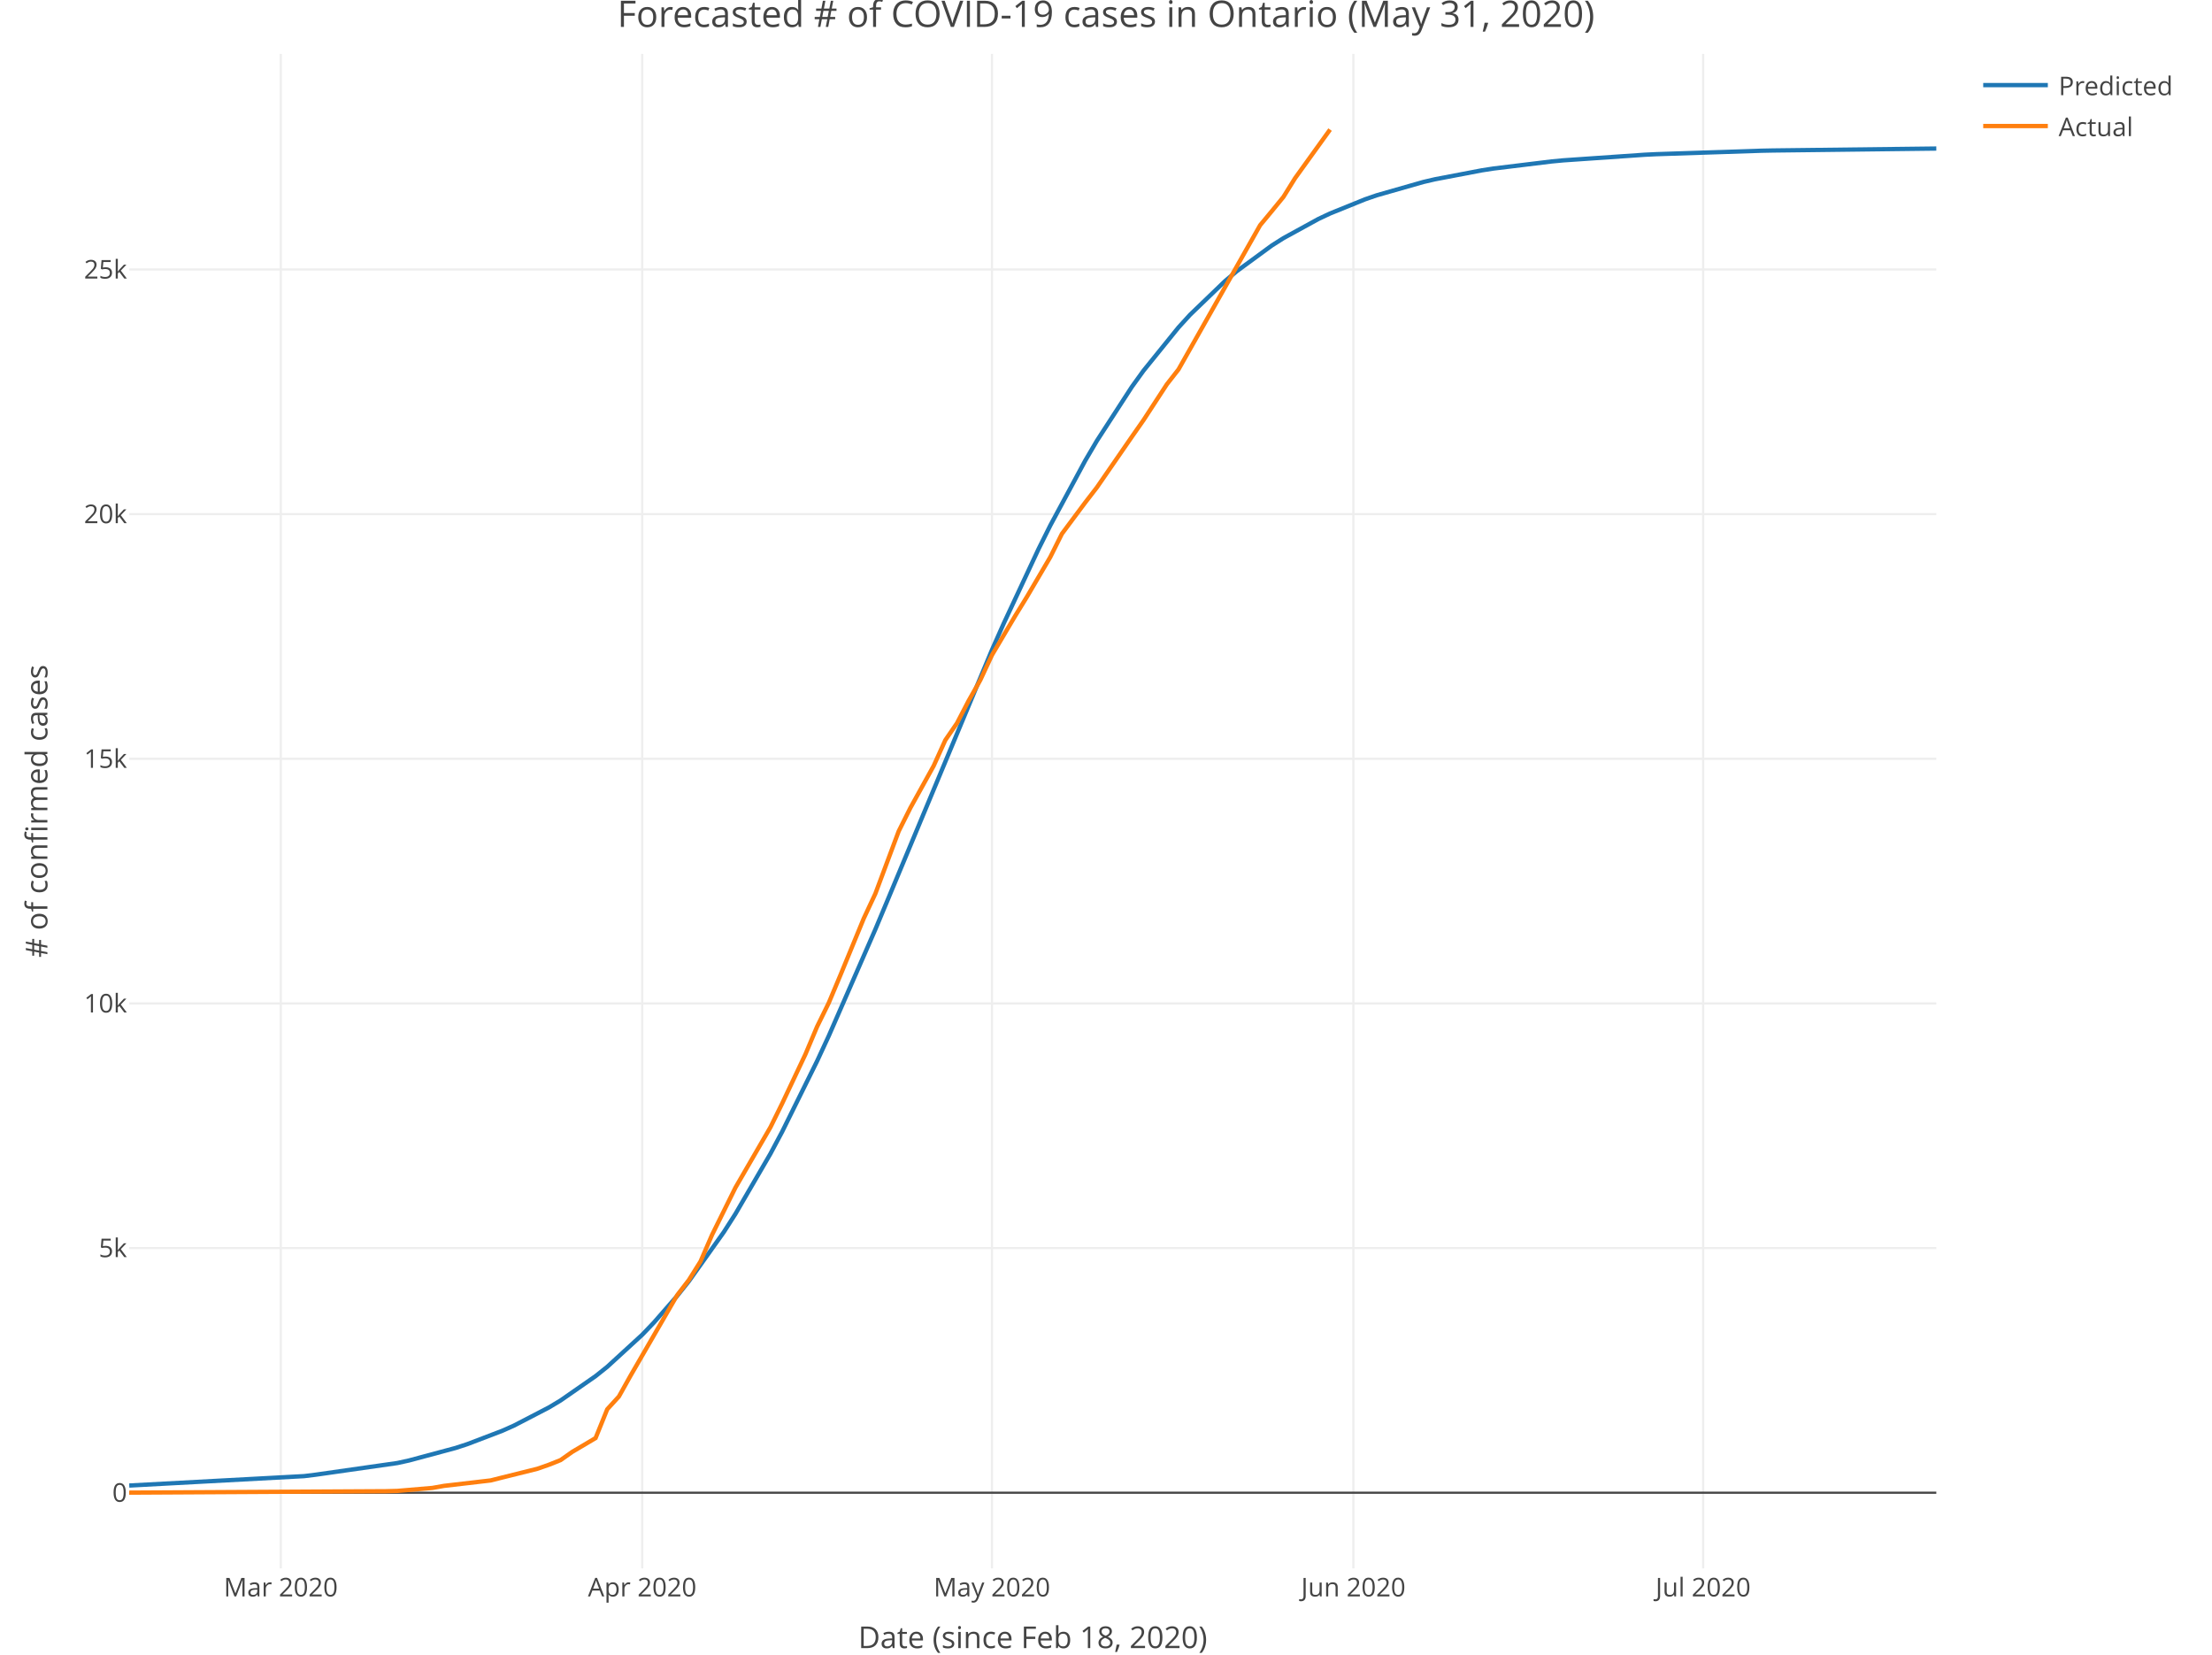
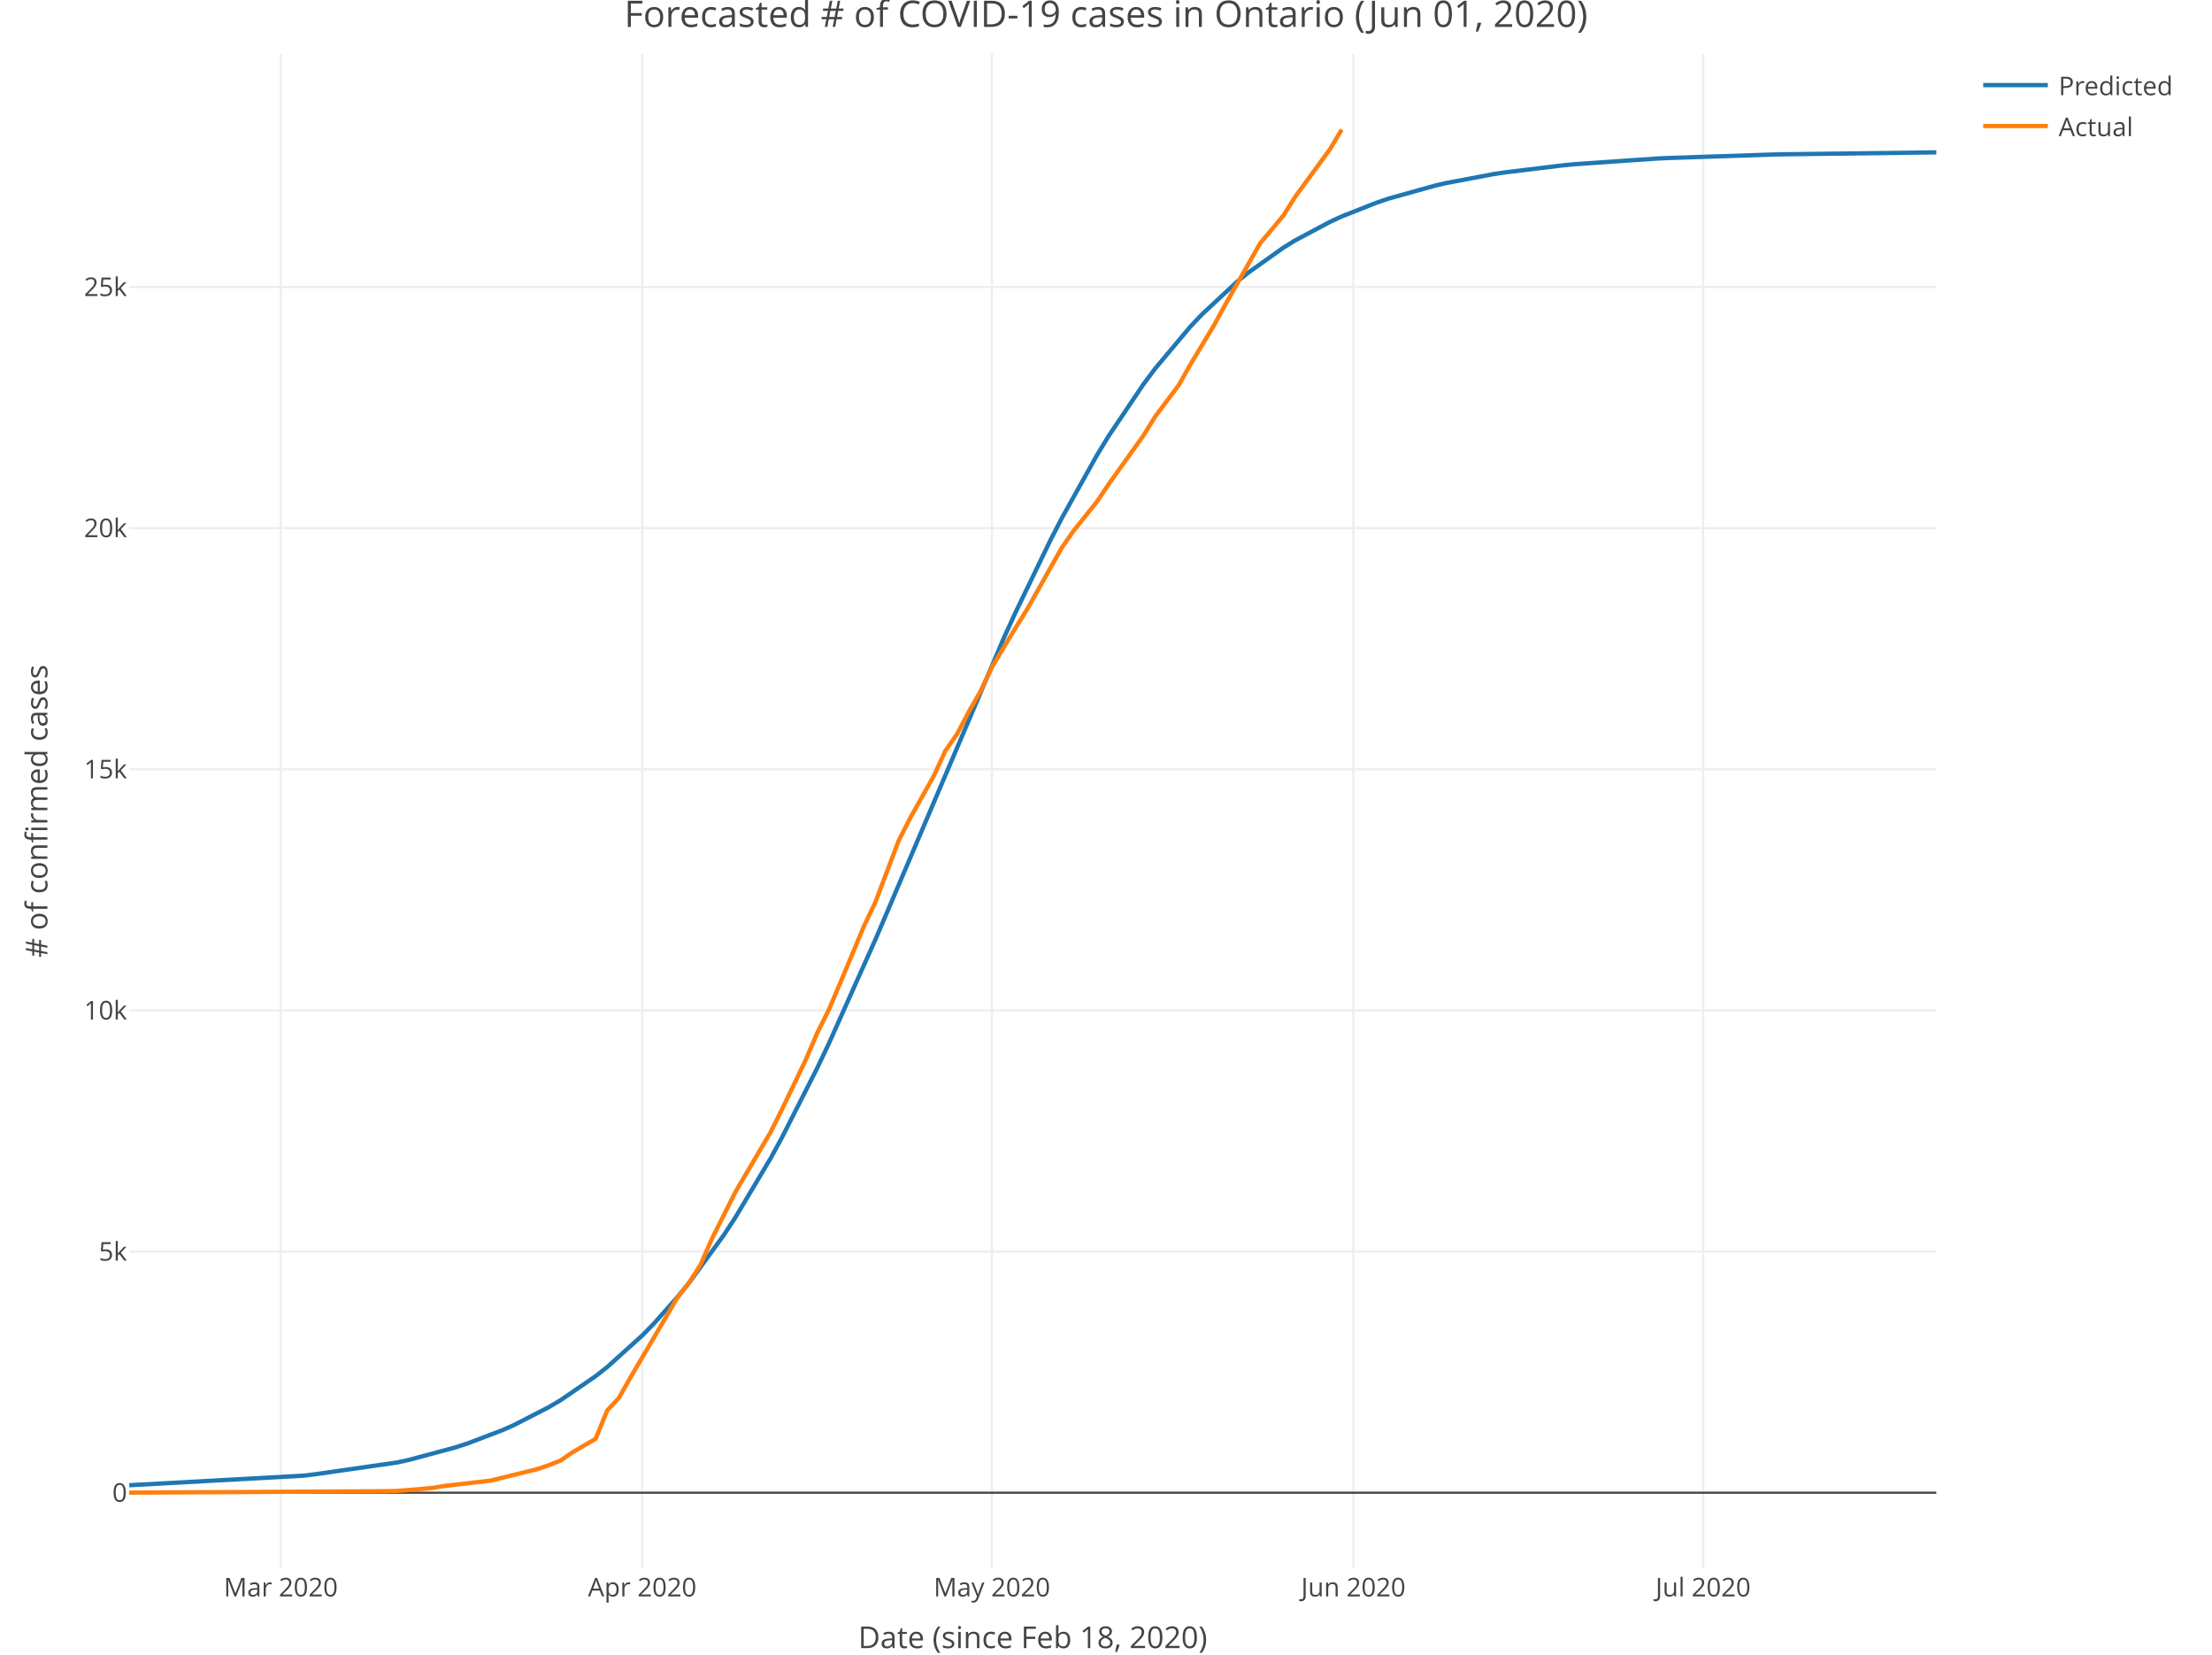
<svg xmlns="http://www.w3.org/2000/svg" class="main-svg" width="1027" height="768" style="" viewBox="0 0 1027 768">
  <rect x="0" y="0" width="1027" height="768" style="fill: rgb(255, 255, 255); fill-opacity: 1;" />
-   <defs id="defs-d0c808">
+   <defs id="defs-e4bd41">
    <g class="clips">
-       <clipPath id="clipd0c808xyplot" class="plotclip">
+       <clipPath id="clipe4bd41xyplot" class="plotclip">
        <rect width="839" height="703" />
      </clipPath>
-       <clipPath class="axesclip" id="clipd0c808x">
+       <clipPath class="axesclip" id="clipe4bd41x">
        <rect x="60" y="0" width="839" height="768" />
      </clipPath>
-       <clipPath class="axesclip" id="clipd0c808y">
+       <clipPath class="axesclip" id="clipe4bd41y">
        <rect x="0" y="25" width="1027" height="703" />
      </clipPath>
-       <clipPath class="axesclip" id="clipd0c808xy">
+       <clipPath class="axesclip" id="clipe4bd41xy">
        <rect x="60" y="25" width="839" height="703" />
      </clipPath>
    </g>
    <g class="gradients" />
  </defs>
  <g class="bglayer" />
  <g class="layer-below">
    <g class="imagelayer" />
    <g class="shapelayer" />
  </g>
  <g class="cartesianlayer">
    <g class="subplot xy">
      <g class="layer-subplot">
        <g class="shapelayer" />
        <g class="imagelayer" />
      </g>
      <g class="gridlayer">
        <g class="x">
          <path class="xgrid crisp" transform="translate(130.37,0)" d="M0,25v703" style="stroke: rgb(238, 238, 238); stroke-opacity: 1; stroke-width: 1px;" />
          <path class="xgrid crisp" transform="translate(298.17,0)" d="M0,25v703" style="stroke: rgb(238, 238, 238); stroke-opacity: 1; stroke-width: 1px;" />
          <path class="xgrid crisp" transform="translate(460.55,0)" d="M0,25v703" style="stroke: rgb(238, 238, 238); stroke-opacity: 1; stroke-width: 1px;" />
          <path class="xgrid crisp" transform="translate(628.35,0)" d="M0,25v703" style="stroke: rgb(238, 238, 238); stroke-opacity: 1; stroke-width: 1px;" />
          <path class="xgrid crisp" transform="translate(790.74,0)" d="M0,25v703" style="stroke: rgb(238, 238, 238); stroke-opacity: 1; stroke-width: 1px;" />
        </g>
        <g class="y">
-           <path class="ygrid crisp" transform="translate(0,579.31)" d="M60,0h839" style="stroke: rgb(238, 238, 238); stroke-opacity: 1; stroke-width: 1px;" />
-           <path class="ygrid crisp" transform="translate(0,465.76)" d="M60,0h839" style="stroke: rgb(238, 238, 238); stroke-opacity: 1; stroke-width: 1px;" />
-           <path class="ygrid crisp" transform="translate(0,352.2)" d="M60,0h839" style="stroke: rgb(238, 238, 238); stroke-opacity: 1; stroke-width: 1px;" />
-           <path class="ygrid crisp" transform="translate(0,238.64)" d="M60,0h839" style="stroke: rgb(238, 238, 238); stroke-opacity: 1; stroke-width: 1px;" />
-           <path class="ygrid crisp" transform="translate(0,125.08)" d="M60,0h839" style="stroke: rgb(238, 238, 238); stroke-opacity: 1; stroke-width: 1px;" />
+           <path class="ygrid crisp" transform="translate(0,580.94)" d="M60,0h839" style="stroke: rgb(238, 238, 238); stroke-opacity: 1; stroke-width: 1px;" />
+           <path class="ygrid crisp" transform="translate(0,469)" d="M60,0h839" style="stroke: rgb(238, 238, 238); stroke-opacity: 1; stroke-width: 1px;" />
+           <path class="ygrid crisp" transform="translate(0,357.07)" d="M60,0h839" style="stroke: rgb(238, 238, 238); stroke-opacity: 1; stroke-width: 1px;" />
+           <path class="ygrid crisp" transform="translate(0,245.13)" d="M60,0h839" style="stroke: rgb(238, 238, 238); stroke-opacity: 1; stroke-width: 1px;" />
+           <path class="ygrid crisp" transform="translate(0,133.2)" d="M60,0h839" style="stroke: rgb(238, 238, 238); stroke-opacity: 1; stroke-width: 1px;" />
        </g>
      </g>
      <g class="zerolinelayer">
        <path class="yzl zl crisp" transform="translate(0,692.87)" d="M60,0h839" style="stroke: rgb(68, 68, 68); stroke-opacity: 1; stroke-width: 1px;" />
      </g>
      <path class="xlines-below" />
      <path class="ylines-below" />
      <g class="overlines-below" />
      <g class="xaxislayer-below" />
      <g class="yaxislayer-below" />
      <g class="overaxes-below" />
-       <g class="plot" transform="translate(60, 25)" clip-path="url('#clipd0c808xyplot')">
+       <g class="plot" transform="translate(60, 25)" clip-path="url('#clipe4bd41xyplot')">
        <g class="scatterlayer mlayer">
-           <g class="trace scatter traceca6468" style="stroke-miterlimit: 2; opacity: 1;">
+           <g class="trace scatter trace834688" style="stroke-miterlimit: 2; opacity: 1;">
            <g class="fills" />
            <g class="errorbars" />
            <g class="lines">
-               <path class="js-line" d="M0,664.54L81.19,660.17L86.61,659.5L124.5,654.09L129.91,652.9L151.56,647.09L156.97,645.32L173.21,639.12L178.63,636.71L194.86,628.29L200.28,625.04L216.52,613.75L221.93,609.43L238.17,594.55L243.58,588.9L254.41,576.5L259.82,569.71L276.06,546.88L281.47,538.42L297.71,510.5L303.12,500.35L319.36,467.53L324.77,455.86L346.43,406.34L351.84,393.42L400.55,276.68L405.97,264.48L422.21,229.77L427.62,218.93L443.86,188.8L449.27,179.6L465.51,154.55L470.92,147.05L487.16,126.98L492.57,121.06L508.81,105.43L514.23,100.87L530.46,88.98L535.88,85.54L552.12,76.64L557.53,74.09L573.77,67.52L579.18,65.65L600.83,59.47L606.25,58.21L627.9,54.08L633.31,53.24L660.37,49.94L665.79,49.43L703.68,46.82L709.09,46.56L757.81,44.96L763.22,44.85L839,43.95" style="vector-effect: non-scaling-stroke; fill: none; stroke: rgb(31, 119, 180); stroke-opacity: 1; stroke-width: 2px; opacity: 1;" />
+               <path class="js-line" d="M0,664.4L81.19,659.94L86.61,659.26L124.5,653.81L129.91,652.62L151.56,646.8L156.97,645.03L173.21,638.86L178.63,636.46L194.86,628.12L200.28,624.91L216.52,613.78L221.93,609.52L238.17,594.9L243.58,589.37L254.41,577.21L259.82,570.57L276.06,548.27L281.47,540.02L297.71,512.78L303.12,502.88L319.36,470.88L324.77,459.5L346.43,411.11L351.84,398.47L405.97,271.36L411.38,259.51L427.62,225.9L433.03,215.41L449.27,186.33L454.68,177.45L470.92,153.3L476.34,146.07L492.57,126.71L497.99,120.99L514.23,105.88L519.64,101.48L535.88,89.95L541.29,86.61L557.53,77.96L562.94,75.47L579.18,69.05L584.59,67.22L606.25,61.16L611.66,59.92L633.31,55.84L638.72,55.01L665.79,51.73L671.2,51.21L709.09,48.6L714.5,48.34L763.22,46.72L768.63,46.61L839,45.72" style="vector-effect: non-scaling-stroke; fill: none; stroke: rgb(31, 119, 180); stroke-opacity: 1; stroke-width: 2px; opacity: 1;" />
            </g>
            <g class="points" />
            <g class="text" />
          </g>
-           <g class="trace scatter tracecd56ce" style="stroke-miterlimit: 2; opacity: 1;">
+           <g class="trace scatter tracea7b6cf" style="stroke-miterlimit: 2; opacity: 1;">
            <g class="fills" />
            <g class="errorbars" />
            <g class="lines">
-               <path class="js-line" d="M0,667.83L119.08,667.17L124.5,667.03L140.74,665.65L146.15,664.69L167.8,662.17L173.21,660.81L189.45,656.77L194.86,654.88L200.28,652.72L205.69,648.91L216.52,642.5L221.93,629.13L227.34,623.22L232.75,613.55L254.41,576.16L259.82,569.15L265.23,560.54L270.65,548.05L281.47,526.22L286.88,516.89L297.71,498.22L303.12,487.25L313.95,464.35L319.36,451.54L324.77,440.53L330.19,427.63L341.01,401.35L346.43,389.77L357.25,360.83L362.66,350.02L373.49,330.47L378.9,318.55L384.32,310.66L389.73,300.24L395.14,290.68L400.55,279.07L411.38,260.81L416.79,252.02L427.62,233.6L433.03,222.77L443.86,208.24L449.27,201.24L465.51,177.73L470.92,169.99L481.75,153.39L487.16,146.48L525.05,79.55L530.46,73.03L535.88,66.4L541.29,57.7L557.53,35.15" style="vector-effect: non-scaling-stroke; fill: none; stroke: rgb(255, 127, 14); stroke-opacity: 1; stroke-width: 2px; opacity: 1;" />
+               <path class="js-line" d="M0,667.83L119.08,667.18L124.5,667.04L140.74,665.68L146.15,664.74L167.8,662.25L173.21,660.91L189.45,656.93L194.86,655.07L200.28,652.94L205.69,649.18L216.52,642.87L221.93,629.68L227.34,623.86L232.75,614.32L254.41,577.47L259.82,570.56L265.23,562.07L270.65,549.76L281.47,528.24L286.88,519.04L297.71,500.64L303.12,489.83L313.95,467.26L319.36,454.64L324.77,443.78L330.19,431.06L341.01,405.16L346.43,393.74L357.25,365.22L362.66,354.57L373.49,335.29L378.9,323.54L384.32,315.77L389.73,305.49L395.14,296.07L400.55,284.63L411.38,266.63L416.79,257.97L433.03,229.13L438.45,221.39L449.27,207.91L454.68,199.83L470.92,177.11L476.34,168.35L487.16,153.94L492.57,144.38L503.4,126.4L508.81,116.53L525.05,87.96L530.46,81.54L535.88,75L541.29,66.42L557.53,44.19L562.94,35.15" style="vector-effect: non-scaling-stroke; fill: none; stroke: rgb(255, 127, 14); stroke-opacity: 1; stroke-width: 2px; opacity: 1;" />
            </g>
            <g class="points" />
            <g class="text" />
          </g>
        </g>
      </g>
      <g class="overplot" />
      <path class="xlines-above crisp" style="fill: none;" d="M0,0" />
      <path class="ylines-above crisp" style="fill: none;" d="M0,0" />
      <g class="overlines-above" />
      <g class="xaxislayer-above">
        <g class="xtick">
          <text text-anchor="middle" x="0" y="741" transform="translate(130.37,0)" style="font-family: 'Open Sans', verdana, arial, sans-serif; font-size: 12px; fill: rgb(68, 68, 68); fill-opacity: 1; white-space: pre;">Mar 2020</text>
        </g>
        <g class="xtick">
          <text text-anchor="middle" x="0" y="741" transform="translate(298.17,0)" style="font-family: 'Open Sans', verdana, arial, sans-serif; font-size: 12px; fill: rgb(68, 68, 68); fill-opacity: 1; white-space: pre;">Apr 2020</text>
        </g>
        <g class="xtick">
          <text text-anchor="middle" x="0" y="741" transform="translate(460.55,0)" style="font-family: 'Open Sans', verdana, arial, sans-serif; font-size: 12px; fill: rgb(68, 68, 68); fill-opacity: 1; white-space: pre;">May 2020</text>
        </g>
        <g class="xtick">
          <text text-anchor="middle" x="0" y="741" transform="translate(628.35,0)" style="font-family: 'Open Sans', verdana, arial, sans-serif; font-size: 12px; fill: rgb(68, 68, 68); fill-opacity: 1; white-space: pre;">Jun 2020</text>
        </g>
        <g class="xtick">
          <text text-anchor="middle" x="0" y="741" transform="translate(790.74,0)" style="font-family: 'Open Sans', verdana, arial, sans-serif; font-size: 12px; fill: rgb(68, 68, 68); fill-opacity: 1; white-space: pre;">Jul 2020</text>
        </g>
      </g>
      <g class="yaxislayer-above">
        <g class="ytick">
          <text text-anchor="end" x="59" y="4.2" transform="translate(0,692.87)" style="font-family: 'Open Sans', verdana, arial, sans-serif; font-size: 12px; fill: rgb(68, 68, 68); fill-opacity: 1; white-space: pre;">0</text>
        </g>
        <g class="ytick">
-           <text text-anchor="end" x="59" y="4.2" transform="translate(0,579.31)" style="font-family: 'Open Sans', verdana, arial, sans-serif; font-size: 12px; fill: rgb(68, 68, 68); fill-opacity: 1; white-space: pre;">5k</text>
+           <text text-anchor="end" x="59" y="4.2" transform="translate(0,580.94)" style="font-family: 'Open Sans', verdana, arial, sans-serif; font-size: 12px; fill: rgb(68, 68, 68); fill-opacity: 1; white-space: pre;">5k</text>
        </g>
        <g class="ytick">
-           <text text-anchor="end" x="59" y="4.2" transform="translate(0,465.76)" style="font-family: 'Open Sans', verdana, arial, sans-serif; font-size: 12px; fill: rgb(68, 68, 68); fill-opacity: 1; white-space: pre;">10k</text>
+           <text text-anchor="end" x="59" y="4.2" transform="translate(0,469)" style="font-family: 'Open Sans', verdana, arial, sans-serif; font-size: 12px; fill: rgb(68, 68, 68); fill-opacity: 1; white-space: pre;">10k</text>
        </g>
        <g class="ytick">
-           <text text-anchor="end" x="59" y="4.2" transform="translate(0,352.2)" style="font-family: 'Open Sans', verdana, arial, sans-serif; font-size: 12px; fill: rgb(68, 68, 68); fill-opacity: 1; white-space: pre;">15k</text>
+           <text text-anchor="end" x="59" y="4.2" transform="translate(0,357.07)" style="font-family: 'Open Sans', verdana, arial, sans-serif; font-size: 12px; fill: rgb(68, 68, 68); fill-opacity: 1; white-space: pre;">15k</text>
        </g>
        <g class="ytick">
-           <text text-anchor="end" x="59" y="4.2" transform="translate(0,238.64)" style="font-family: 'Open Sans', verdana, arial, sans-serif; font-size: 12px; fill: rgb(68, 68, 68); fill-opacity: 1; white-space: pre;">20k</text>
+           <text text-anchor="end" x="59" y="4.2" transform="translate(0,245.13)" style="font-family: 'Open Sans', verdana, arial, sans-serif; font-size: 12px; fill: rgb(68, 68, 68); fill-opacity: 1; white-space: pre;">20k</text>
        </g>
        <g class="ytick">
-           <text text-anchor="end" x="59" y="4.2" transform="translate(0,125.08)" style="font-family: 'Open Sans', verdana, arial, sans-serif; font-size: 12px; fill: rgb(68, 68, 68); fill-opacity: 1; white-space: pre;">25k</text>
+           <text text-anchor="end" x="59" y="4.2" transform="translate(0,133.2)" style="font-family: 'Open Sans', verdana, arial, sans-serif; font-size: 12px; fill: rgb(68, 68, 68); fill-opacity: 1; white-space: pre;">25k</text>
        </g>
      </g>
      <g class="overaxes-above" />
    </g>
  </g>
  <g class="polarlayer" />
  <g class="ternarylayer" />
  <g class="geolayer" />
  <g class="funnelarealayer" />
  <g class="pielayer" />
  <g class="treemaplayer" />
  <g class="sunburstlayer" />
  <g class="glimages" />
-   <defs id="topdefs-d0c808">
+   <defs id="topdefs-e4bd41">
    <g class="clips" />
-     <clipPath id="legendd0c808">
+     <clipPath id="legende4bd41">
      <rect width="101" height="48" x="0" y="0" />
    </clipPath>
  </defs>
  <g class="layer-above">
    <g class="imagelayer" />
    <g class="shapelayer" />
  </g>
  <g class="infolayer">
    <g class="legend" pointer-events="all" transform="translate(915.78, 25)">
      <rect class="bg" shape-rendering="crispEdges" style="stroke: rgb(68, 68, 68); stroke-opacity: 1; fill: rgb(255, 255, 255); fill-opacity: 1; stroke-width: 0px;" width="101" height="48" x="0" y="0" />
-       <g class="scrollbox" transform="translate(0, 0)" clip-path="url('#legendd0c808')">
+       <g class="scrollbox" transform="translate(0, 0)" clip-path="url('#legende4bd41')">
        <g class="groups">
          <g class="traces" style="opacity: 1;" transform="translate(0, 14.5)">
            <text class="legendtext user-select-none" text-anchor="start" x="40" y="4.68" style="font-family: 'Open Sans', verdana, arial, sans-serif; font-size: 12px; fill: rgb(68, 68, 68); fill-opacity: 1; white-space: pre;">Predicted</text>
            <g class="layers" style="opacity: 1;">
              <g class="legendfill" />
              <g class="legendlines">
                <path class="js-line" d="M5,0h30" style="fill: none; stroke: rgb(31, 119, 180); stroke-opacity: 1; stroke-width: 2px;" />
              </g>
              <g class="legendsymbols">
                <g class="legendpoints" />
              </g>
            </g>
            <rect class="legendtoggle" pointer-events="all" x="0" y="-9.5" width="95.891" height="19" style="cursor: pointer; fill: rgb(0, 0, 0); fill-opacity: 0;" />
          </g>
          <g class="traces" style="opacity: 1;" transform="translate(0, 33.5)">
            <text class="legendtext user-select-none" text-anchor="start" x="40" y="4.68" style="font-family: 'Open Sans', verdana, arial, sans-serif; font-size: 12px; fill: rgb(68, 68, 68); fill-opacity: 1; white-space: pre;">Actual</text>
            <g class="layers" style="opacity: 1;">
              <g class="legendfill" />
              <g class="legendlines">
                <path class="js-line" d="M5,0h30" style="fill: none; stroke: rgb(255, 127, 14); stroke-opacity: 1; stroke-width: 2px;" />
              </g>
              <g class="legendsymbols">
                <g class="legendpoints" />
              </g>
            </g>
            <rect class="legendtoggle" pointer-events="all" x="0" y="-9.5" width="95.891" height="19" style="cursor: pointer; fill: rgb(0, 0, 0); fill-opacity: 0;" />
          </g>
        </g>
      </g>
      <rect class="scrollbar" rx="20" ry="3" width="0" height="0" style="fill: rgb(128, 139, 164); fill-opacity: 1;" x="0" y="0" />
    </g>
    <g class="g-gtitle">
-       <text class="gtitle" x="513.5" y="12.5" text-anchor="middle" dy="0em" style="font-family: 'Open Sans', verdana, arial, sans-serif; font-size: 17px; fill: rgb(68, 68, 68); opacity: 1; font-weight: normal; white-space: pre;">Forecasted # of COVID-19 cases in Ontario (May 31, 2020)</text>
+       <text class="gtitle" x="513.5" y="12.5" text-anchor="middle" dy="0em" style="font-family: 'Open Sans', verdana, arial, sans-serif; font-size: 17px; fill: rgb(68, 68, 68); opacity: 1; font-weight: normal; white-space: pre;">Forecasted # of COVID-19 cases in Ontario (Jun 01, 2020)</text>
    </g>
    <g class="g-xtitle" transform="translate(0,-15)">
      <text class="xtitle" x="479.5" y="780" text-anchor="middle" style="font-family: 'Open Sans', verdana, arial, sans-serif; font-size: 14px; fill: rgb(68, 68, 68); opacity: 1; font-weight: normal; white-space: pre;">Date (since Feb 18, 2020)</text>
    </g>
    <g class="g-ytitle">
      <text class="ytitle" transform="rotate(-90,22,376.5)" x="22" y="376.5" text-anchor="middle" style="font-family: 'Open Sans', verdana, arial, sans-serif; font-size: 14px; fill: rgb(68, 68, 68); opacity: 1; font-weight: normal; white-space: pre;"># of confirmed cases</text>
    </g>
  </g>
</svg>
